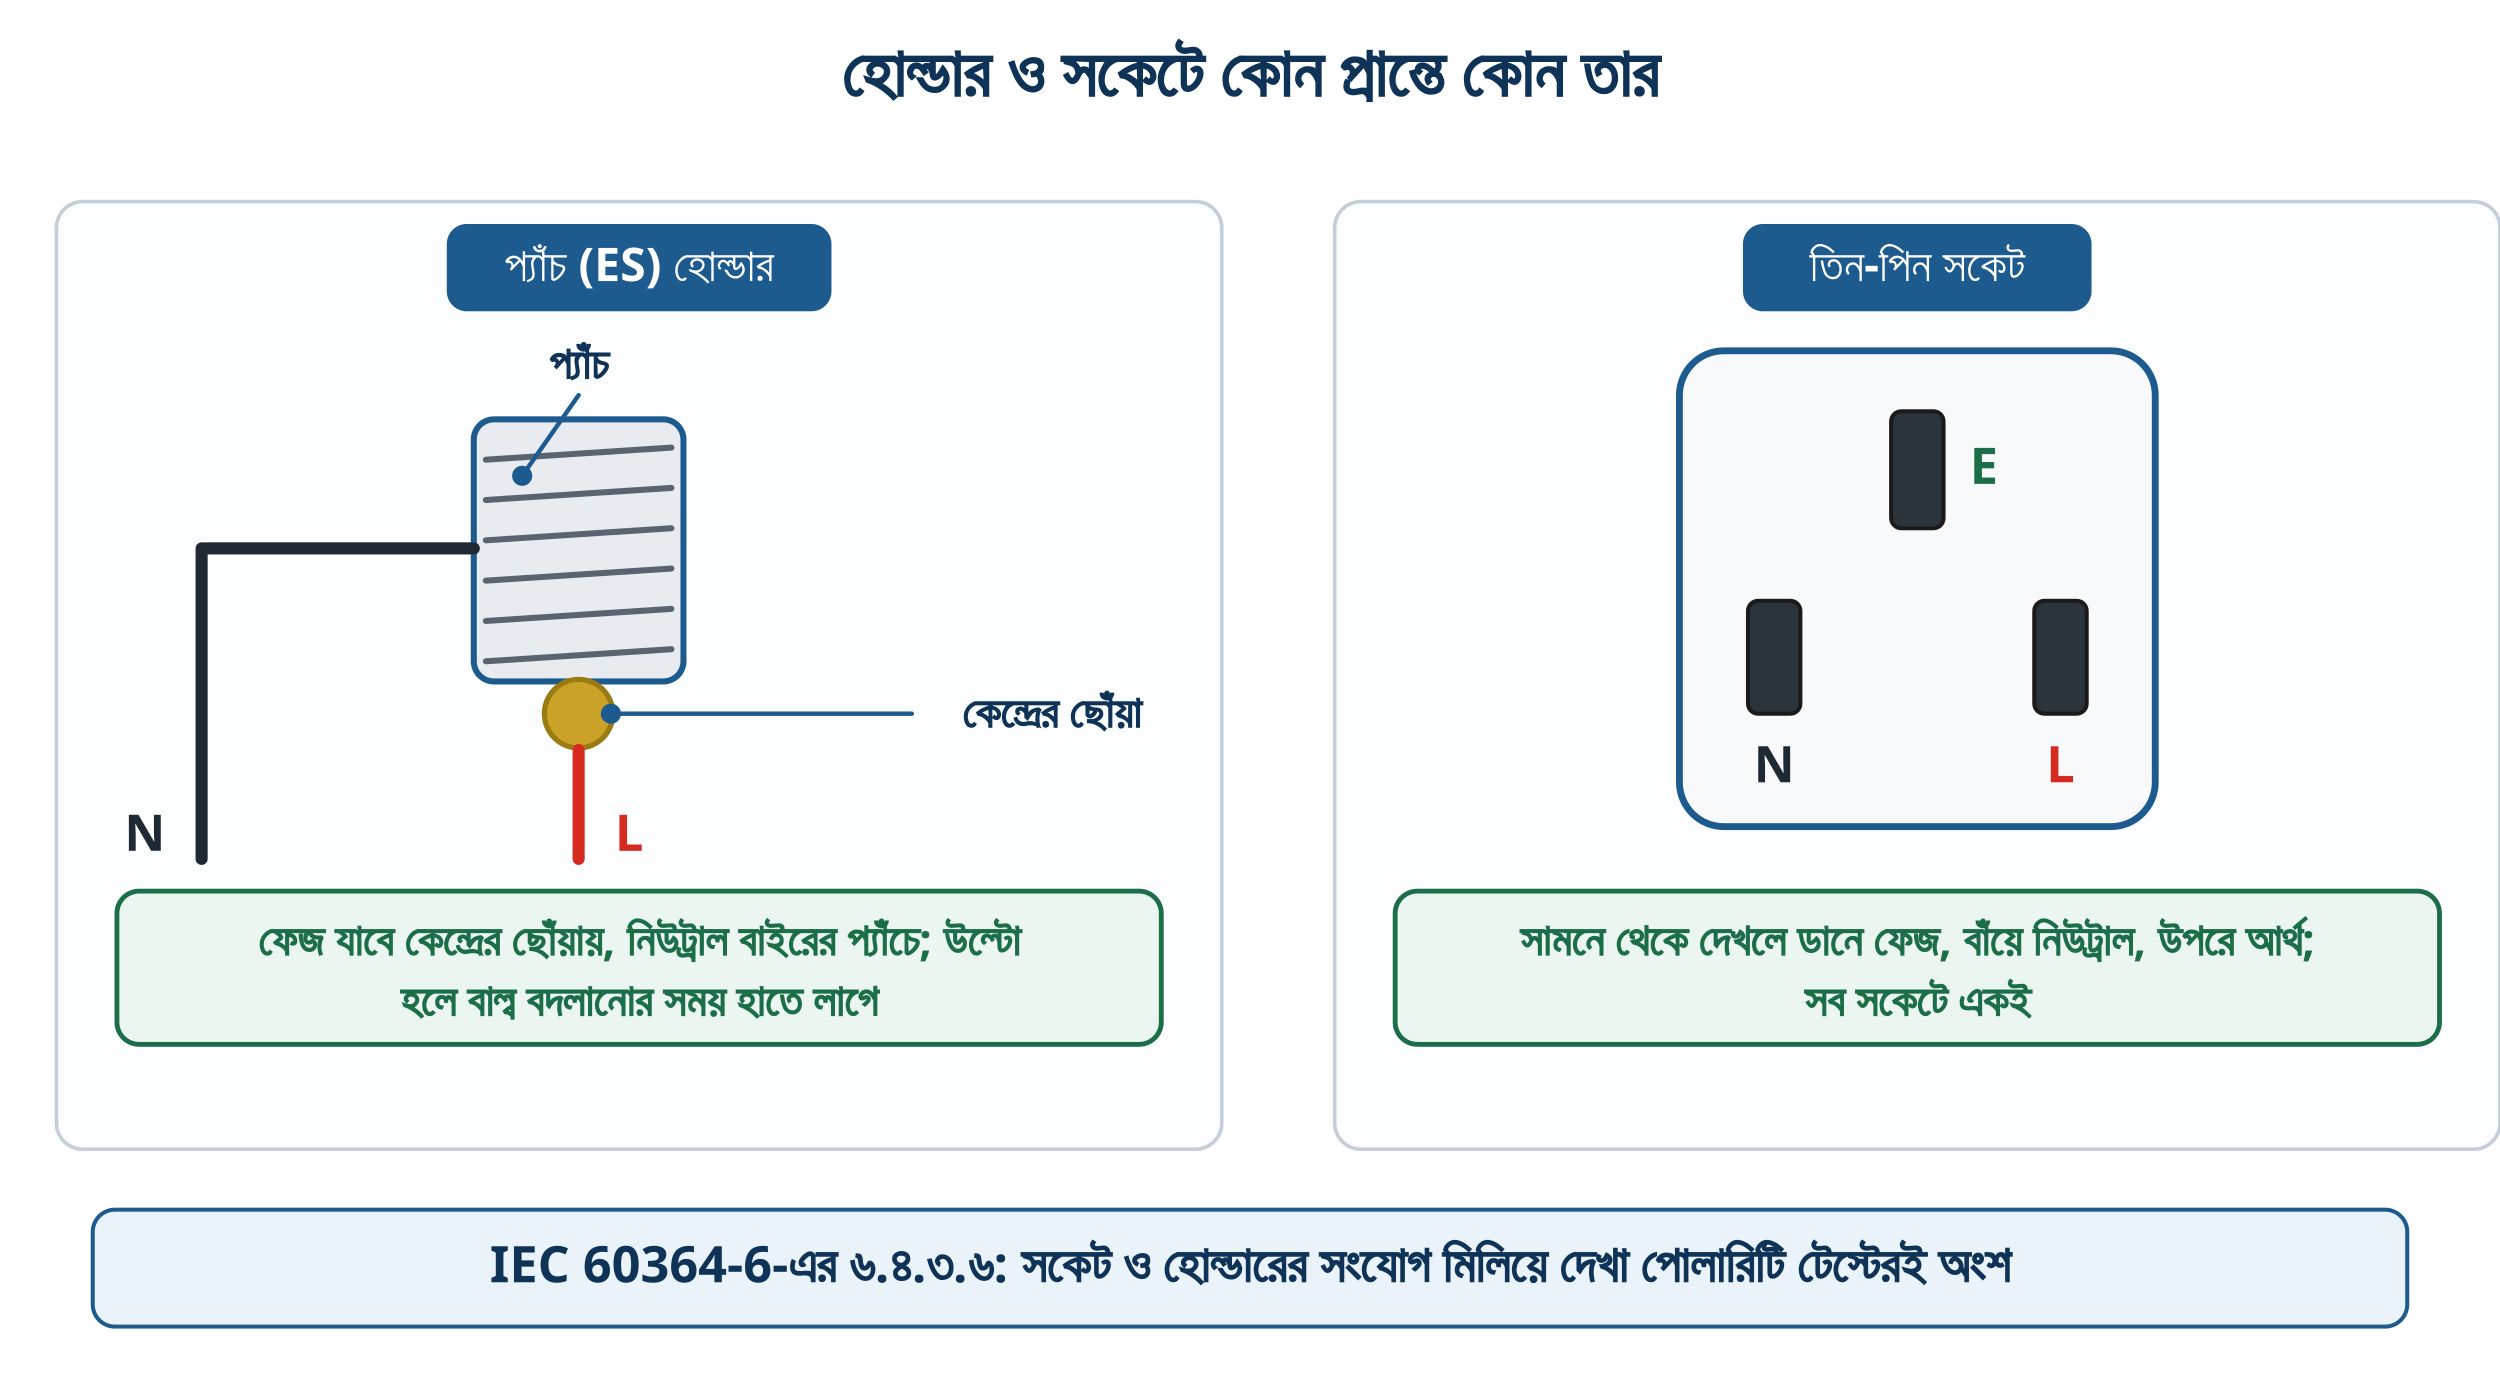
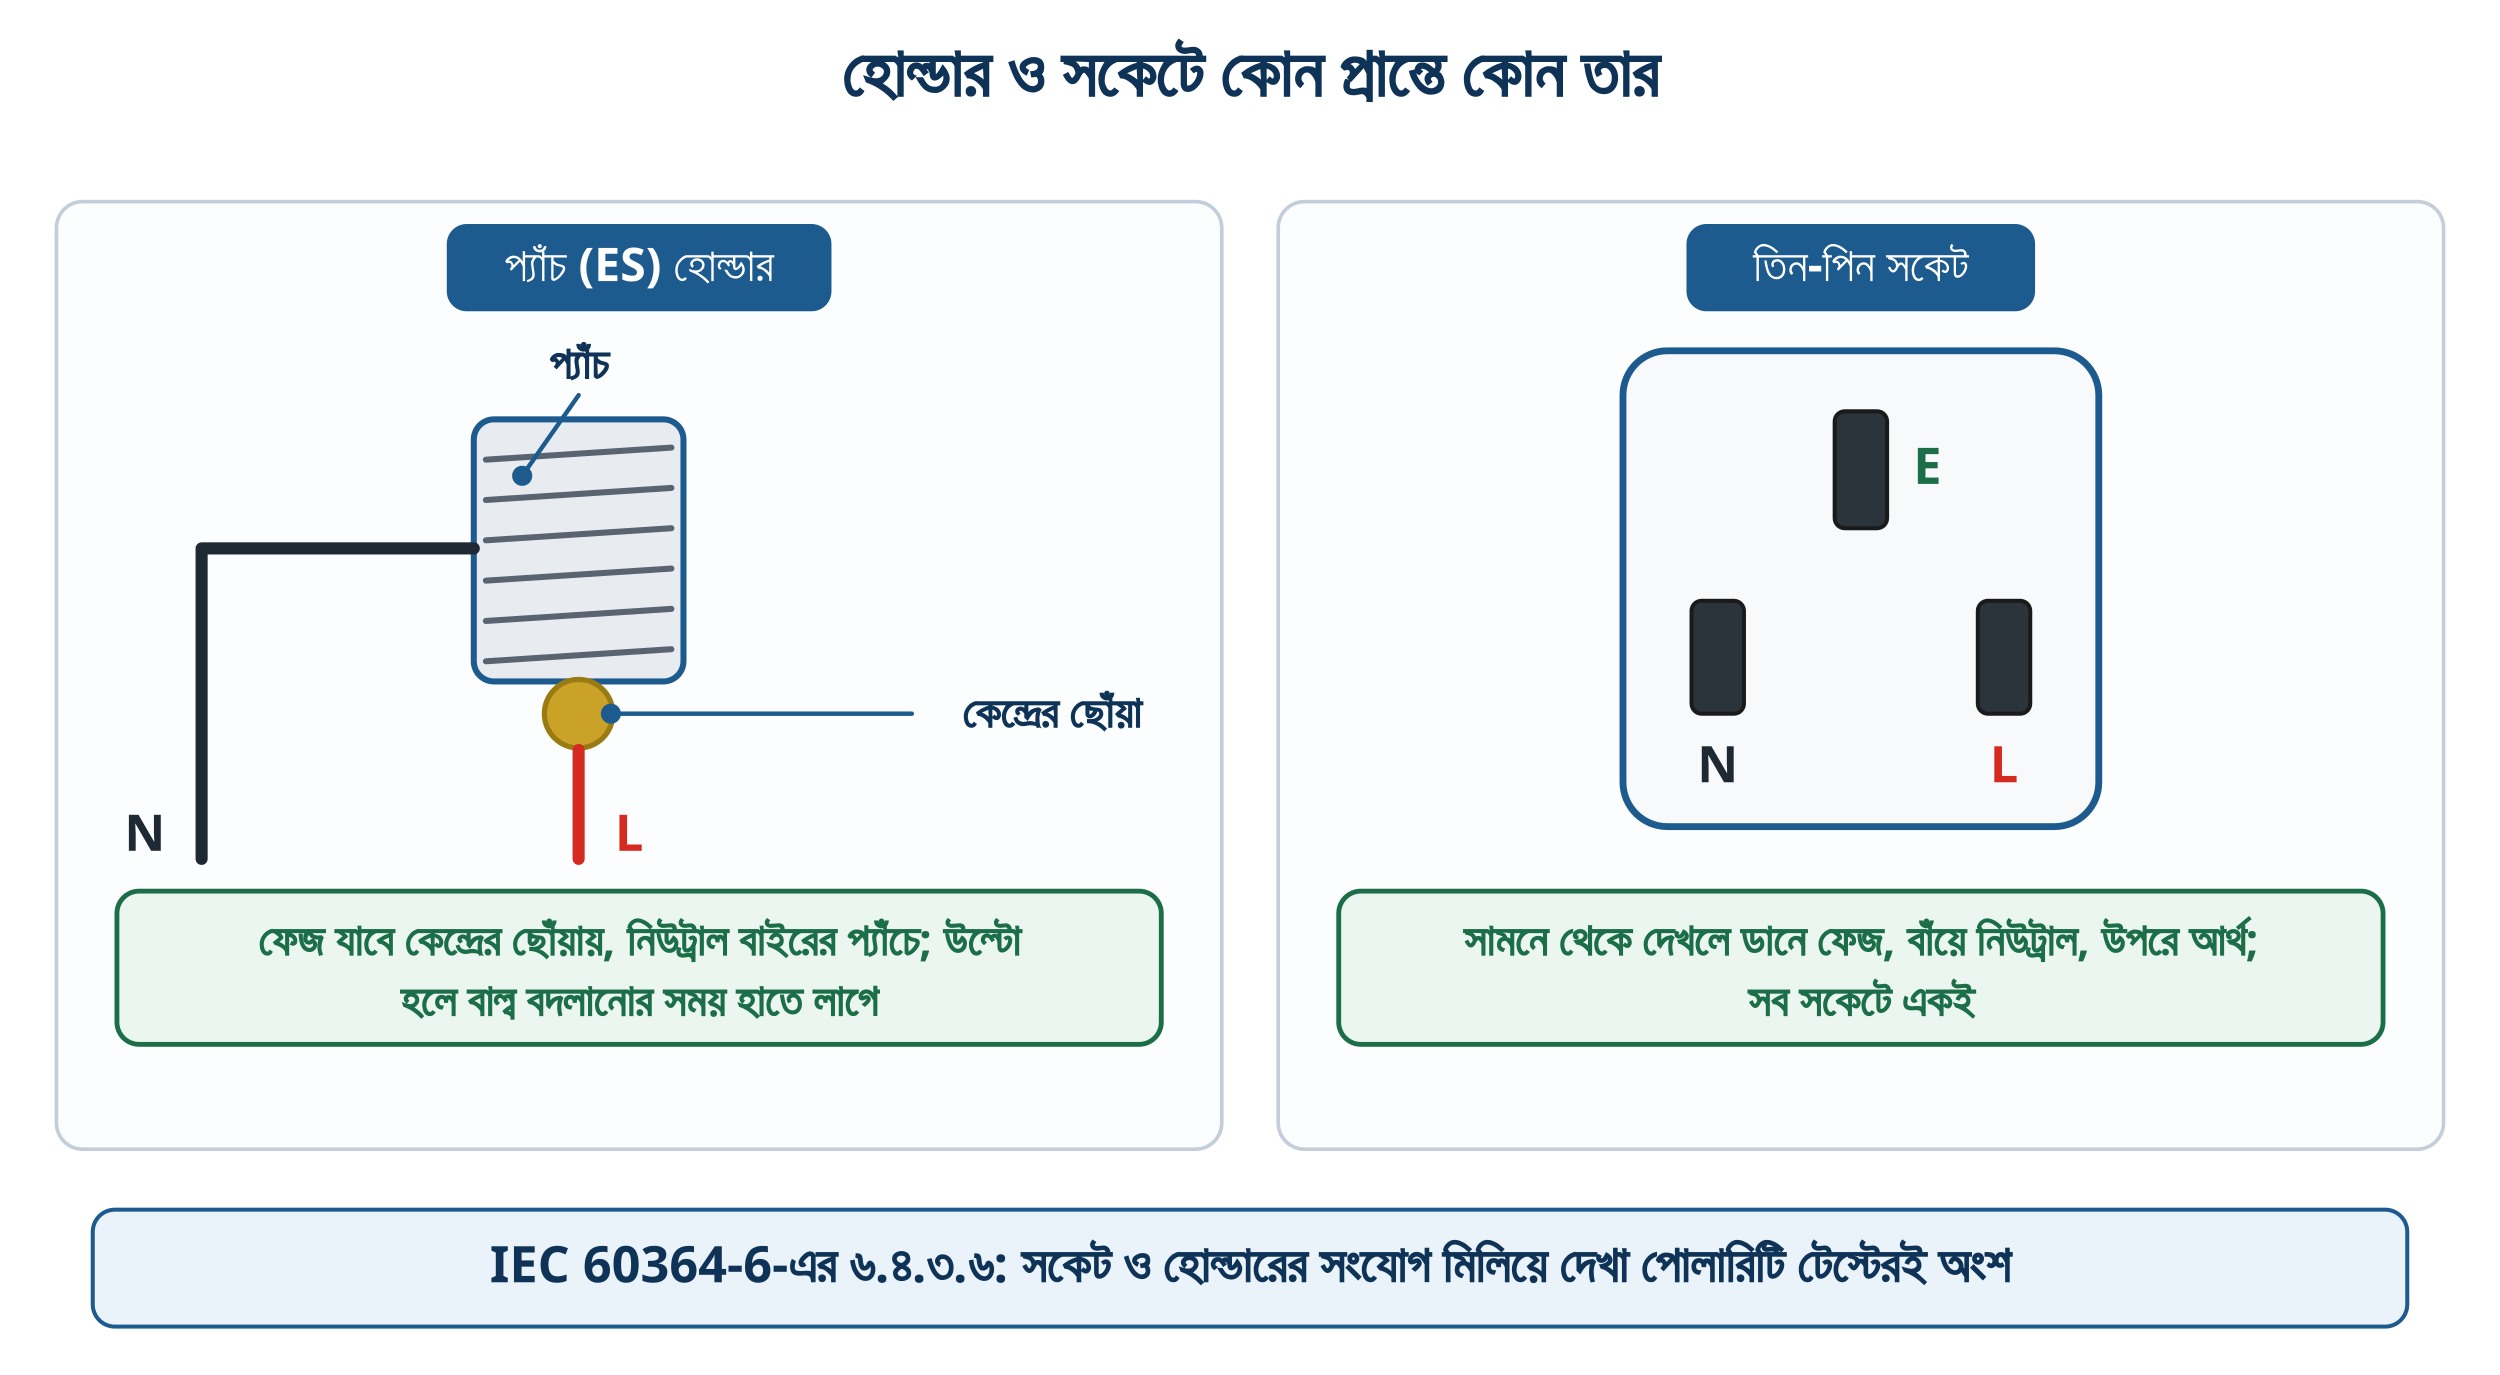
<svg xmlns="http://www.w3.org/2000/svg" width="1240" height="682" viewBox="0 0 1240 682">
  <rect width="1240" height="682" fill="#FFFFFF" />
  <text x="620.0" y="48.0" font-family="Kalpurush" font-size="34" font-weight="700" fill="#0F3357" text-anchor="middle">হোল্ডার ও সকেটে কোন প্রান্তে কোন তার</text>
  <rect x="28.0" y="100.0" width="578.0" height="470.0" rx="13" fill="#FCFDFE" stroke="#C3CEDA" stroke-width="1.8" />
  <rect x="222.5" y="112.0" width="189.0" height="41.5" rx="9" fill="#1D5B8F" stroke="#1D5B8F" stroke-width="1.8" />
  <text x="317.0" y="139.4" font-family="Kalpurush" font-size="23" font-weight="600" fill="#FFFFFF" text-anchor="middle">প্যাঁচ (ES) হোল্ডার</text>
  <rect x="235.0" y="208.0" width="104.0" height="130.0" rx="10" fill="#E8ECF1" stroke="#1D5B8F" stroke-width="3" />
  <path d="M 241.0 228 L 333.0 222" fill="none" stroke="#5A6470" stroke-width="3" stroke-linecap="round" stroke-linejoin="round" />
  <path d="M 241.0 248 L 333.0 242" fill="none" stroke="#5A6470" stroke-width="3" stroke-linecap="round" stroke-linejoin="round" />
  <path d="M 241.0 268 L 333.0 262" fill="none" stroke="#5A6470" stroke-width="3" stroke-linecap="round" stroke-linejoin="round" />
  <path d="M 241.0 288 L 333.0 282" fill="none" stroke="#5A6470" stroke-width="3" stroke-linecap="round" stroke-linejoin="round" />
  <path d="M 241.0 308 L 333.0 302" fill="none" stroke="#5A6470" stroke-width="3" stroke-linecap="round" stroke-linejoin="round" />
  <path d="M 241.0 328 L 333.0 322" fill="none" stroke="#5A6470" stroke-width="3" stroke-linecap="round" stroke-linejoin="round" />
  <circle cx="287.0" cy="354.0" r="17.0" fill="#C9A227" stroke="#9A7B12" stroke-width="2.6" />
  <text x="566.0" y="361.0" font-family="Kalpurush" font-size="22" font-weight="700" fill="#0F3357" text-anchor="end">কেন্দ্রের ছোঁয়া</text>
  <path d="M 452.26 354 L 303.0 354" fill="none" stroke="#1D5B8F" stroke-width="2.2" stroke-linecap="round" stroke-linejoin="round" />
  <circle cx="303.0" cy="354.0" r="5.0" fill="#1D5B8F" stroke="none" stroke-width="2" />
  <text x="287.0" y="188.0" font-family="Kalpurush" font-size="22" font-weight="700" fill="#0F3357" text-anchor="middle">প্যাঁচ</text>
  <path d="M 287.0 196 L 259.0 236" fill="none" stroke="#1D5B8F" stroke-width="2.2" stroke-linecap="round" stroke-linejoin="round" />
  <circle cx="259.0" cy="236.0" r="5.0" fill="#1D5B8F" stroke="none" stroke-width="2" />
  <path d="M 287.0 372 L 287.0 426" fill="none" stroke="#D42A1F" stroke-width="6" stroke-linecap="round" stroke-linejoin="round" />
  <path d="M 235.0 272 L 100 272 L 100 426" fill="none" stroke="#1F2933" stroke-width="6" stroke-linecap="round" stroke-linejoin="round" />
  <text x="305.0" y="422.0" font-family="Kalpurush" font-size="25" font-weight="700" fill="#D42A1F" text-anchor="start">L</text>
  <text x="82.0" y="422.0" font-family="Kalpurush" font-size="25" font-weight="700" fill="#1F2933" text-anchor="end">N</text>
  <rect x="58.0" y="442.0" width="518.0" height="76.0" rx="11" fill="#EAF6EF" stroke="#1B6E47" stroke-width="2.4" />
  <text x="317.0" y="474.0" font-family="Kalpurush" font-size="22" font-weight="700" fill="#1B6E47" text-anchor="middle">ফেজ যাবে কেন্দ্রের ছোঁয়ায়, নিউট্রাল বাইরের প্যাঁচে; উল্টো</text>
  <text x="317.0" y="504.0" font-family="Kalpurush" font-size="22" font-weight="700" fill="#1B6E47" text-anchor="middle">হলে বাল্ব বদলানোর সময় হাতে লাগে</text>
-   <rect x="662.0" y="100.0" width="578.0" height="470.0" rx="13" fill="#FCFDFE" stroke="#C3CEDA" stroke-width="1.8" />
-   <rect x="865.4" y="112.0" width="171.1" height="41.5" rx="9" fill="#1D5B8F" stroke="#1D5B8F" stroke-width="1.8" />
-   <text x="951.0" y="139.4" font-family="Kalpurush" font-size="23" font-weight="600" fill="#FFFFFF" text-anchor="middle">তিন-পিন সকেট</text>
-   <rect x="833.0" y="174.0" width="236.0" height="236.0" rx="22" fill="#F7F9FB" stroke="#1D5B8F" stroke-width="3.4" />
-   <rect x="938.0" y="204.0" width="26.0" height="58.0" rx="5" fill="#2B333B" stroke="#1A1A1A" stroke-width="2" />
-   <rect x="867.0" y="298.0" width="26.0" height="56.0" rx="5" fill="#2B333B" stroke="#1A1A1A" stroke-width="2" />
-   <rect x="1009.0" y="298.0" width="26.0" height="56.0" rx="5" fill="#2B333B" stroke="#1A1A1A" stroke-width="2" />
-   <text x="977.0" y="240.0" font-family="Kalpurush" font-size="25" font-weight="700" fill="#1B6E47" text-anchor="start">E</text>
-   <text x="880.0" y="388.0" font-family="Kalpurush" font-size="25" font-weight="700" fill="#1F2933" text-anchor="middle">N</text>
-   <text x="1022.0" y="388.0" font-family="Kalpurush" font-size="25" font-weight="700" fill="#D42A1F" text-anchor="middle">L</text>
-   <rect x="692.0" y="442.0" width="518.0" height="76.0" rx="11" fill="#EAF6EF" stroke="#1B6E47" stroke-width="2.4" />
-   <text x="951.0" y="474.0" font-family="Kalpurush" font-size="22" font-weight="700" fill="#1B6E47" text-anchor="middle">সামনে থেকে দেখলে ডানে ফেজ, বাঁয়ে নিউট্রাল, উপরে আর্থ;</text>
-   <text x="951.0" y="504.0" font-family="Kalpurush" font-size="22" font-weight="700" fill="#1B6E47" text-anchor="middle">সব সকেটে একই</text>
+   <rect x="634.0" y="100.0" width="578.0" height="470.0" rx="13" fill="#FCFDFE" stroke="#C3CEDA" stroke-width="1.8" />
+   <rect x="837.4" y="112.0" width="171.1" height="41.5" rx="9" fill="#1D5B8F" stroke="#1D5B8F" stroke-width="1.8" />
+   <text x="923.0" y="139.4" font-family="Kalpurush" font-size="23" font-weight="600" fill="#FFFFFF" text-anchor="middle">তিন-পিন সকেট</text>
+   <rect x="805.0" y="174.0" width="236.0" height="236.0" rx="22" fill="#F7F9FB" stroke="#1D5B8F" stroke-width="3.4" />
+   <rect x="910.0" y="204.0" width="26.0" height="58.0" rx="5" fill="#2B333B" stroke="#1A1A1A" stroke-width="2" />
+   <rect x="839.0" y="298.0" width="26.0" height="56.0" rx="5" fill="#2B333B" stroke="#1A1A1A" stroke-width="2" />
+   <rect x="981.0" y="298.0" width="26.0" height="56.0" rx="5" fill="#2B333B" stroke="#1A1A1A" stroke-width="2" />
+   <text x="949.0" y="240.0" font-family="Kalpurush" font-size="25" font-weight="700" fill="#1B6E47" text-anchor="start">E</text>
+   <text x="852.0" y="388.0" font-family="Kalpurush" font-size="25" font-weight="700" fill="#1F2933" text-anchor="middle">N</text>
+   <text x="994.0" y="388.0" font-family="Kalpurush" font-size="25" font-weight="700" fill="#D42A1F" text-anchor="middle">L</text>
+   <rect x="664.0" y="442.0" width="518.0" height="76.0" rx="11" fill="#EAF6EF" stroke="#1B6E47" stroke-width="2.4" />
+   <text x="923.0" y="474.0" font-family="Kalpurush" font-size="22" font-weight="700" fill="#1B6E47" text-anchor="middle">সামনে থেকে দেখলে ডানে ফেজ, বাঁয়ে নিউট্রাল, উপরে আর্থ;</text>
+   <text x="923.0" y="504.0" font-family="Kalpurush" font-size="22" font-weight="700" fill="#1B6E47" text-anchor="middle">সব সকেটে একই</text>
  <rect x="46.0" y="600.0" width="1148.0" height="58.0" rx="11" fill="#EAF2FA" stroke="#1D5B8F" stroke-width="2" />
  <text x="620.0" y="636.0" font-family="Kalpurush" font-size="25" font-weight="700" fill="#0F3357" text-anchor="middle">IEC 60364-6-এর ৬.৪.৩.৬: সকেট ও হোল্ডারের সংযোগ মিলিয়ে দেখা পোলারিটি টেস্টেরই অংশ</text>
</svg>
